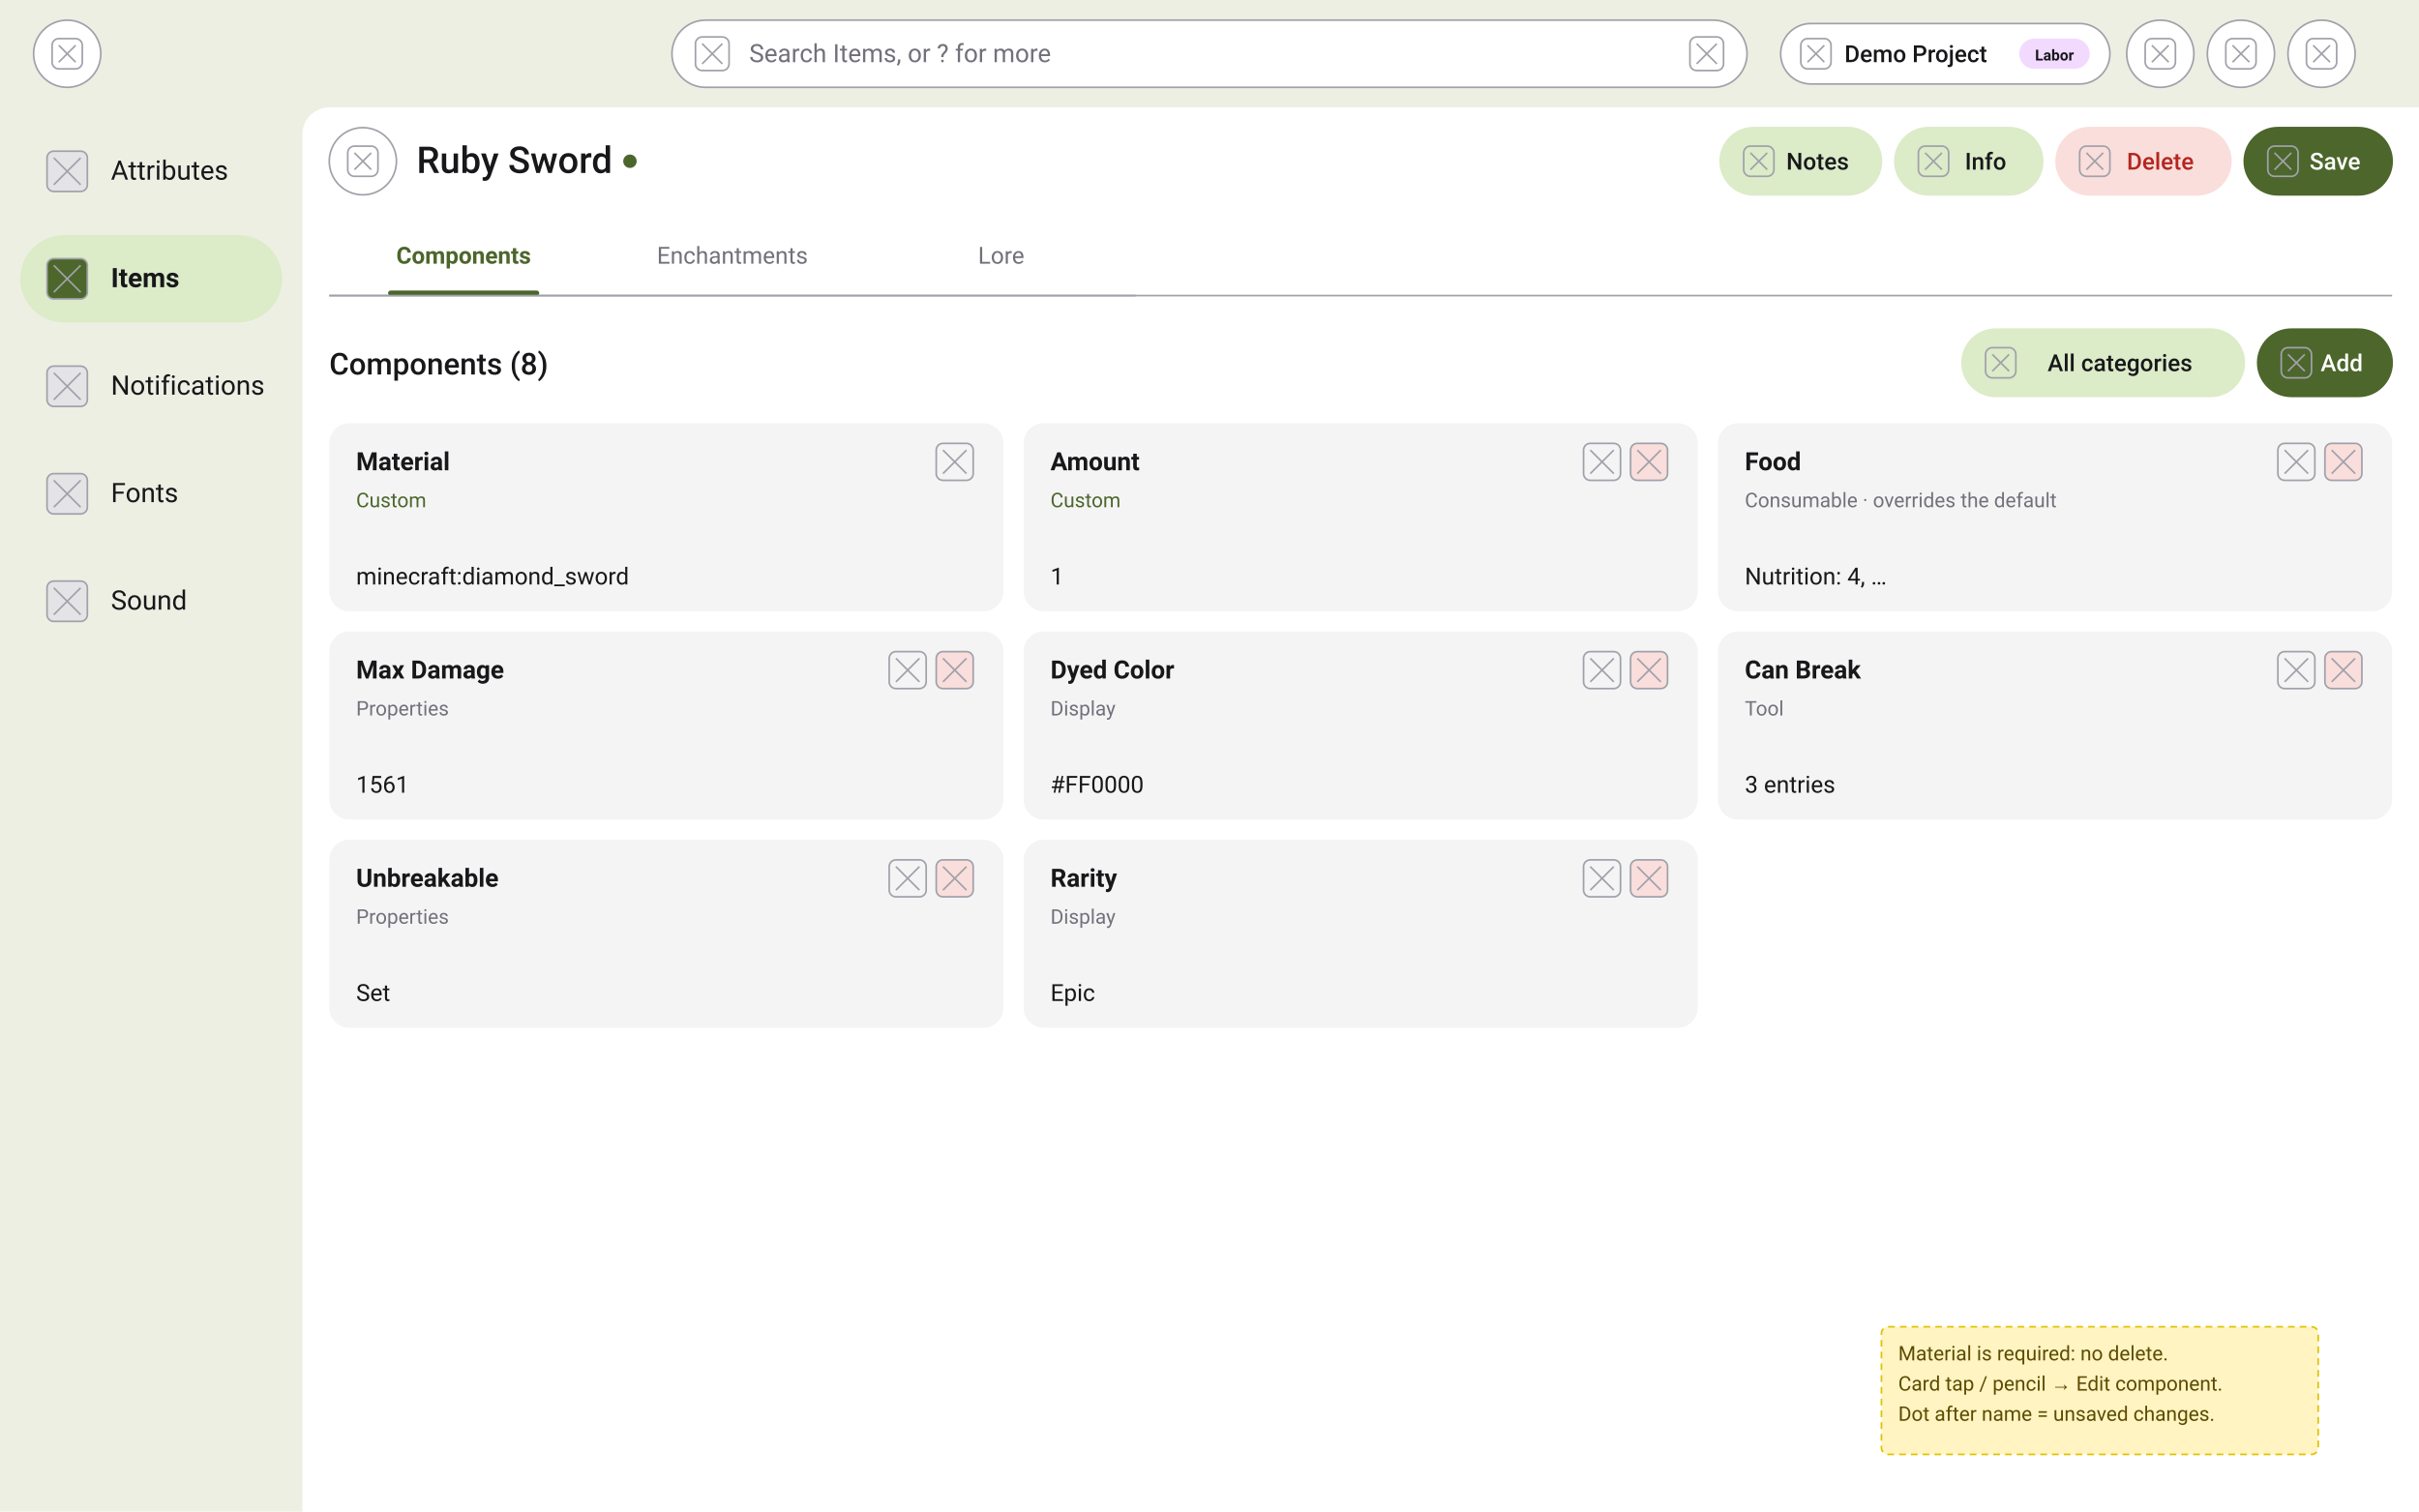
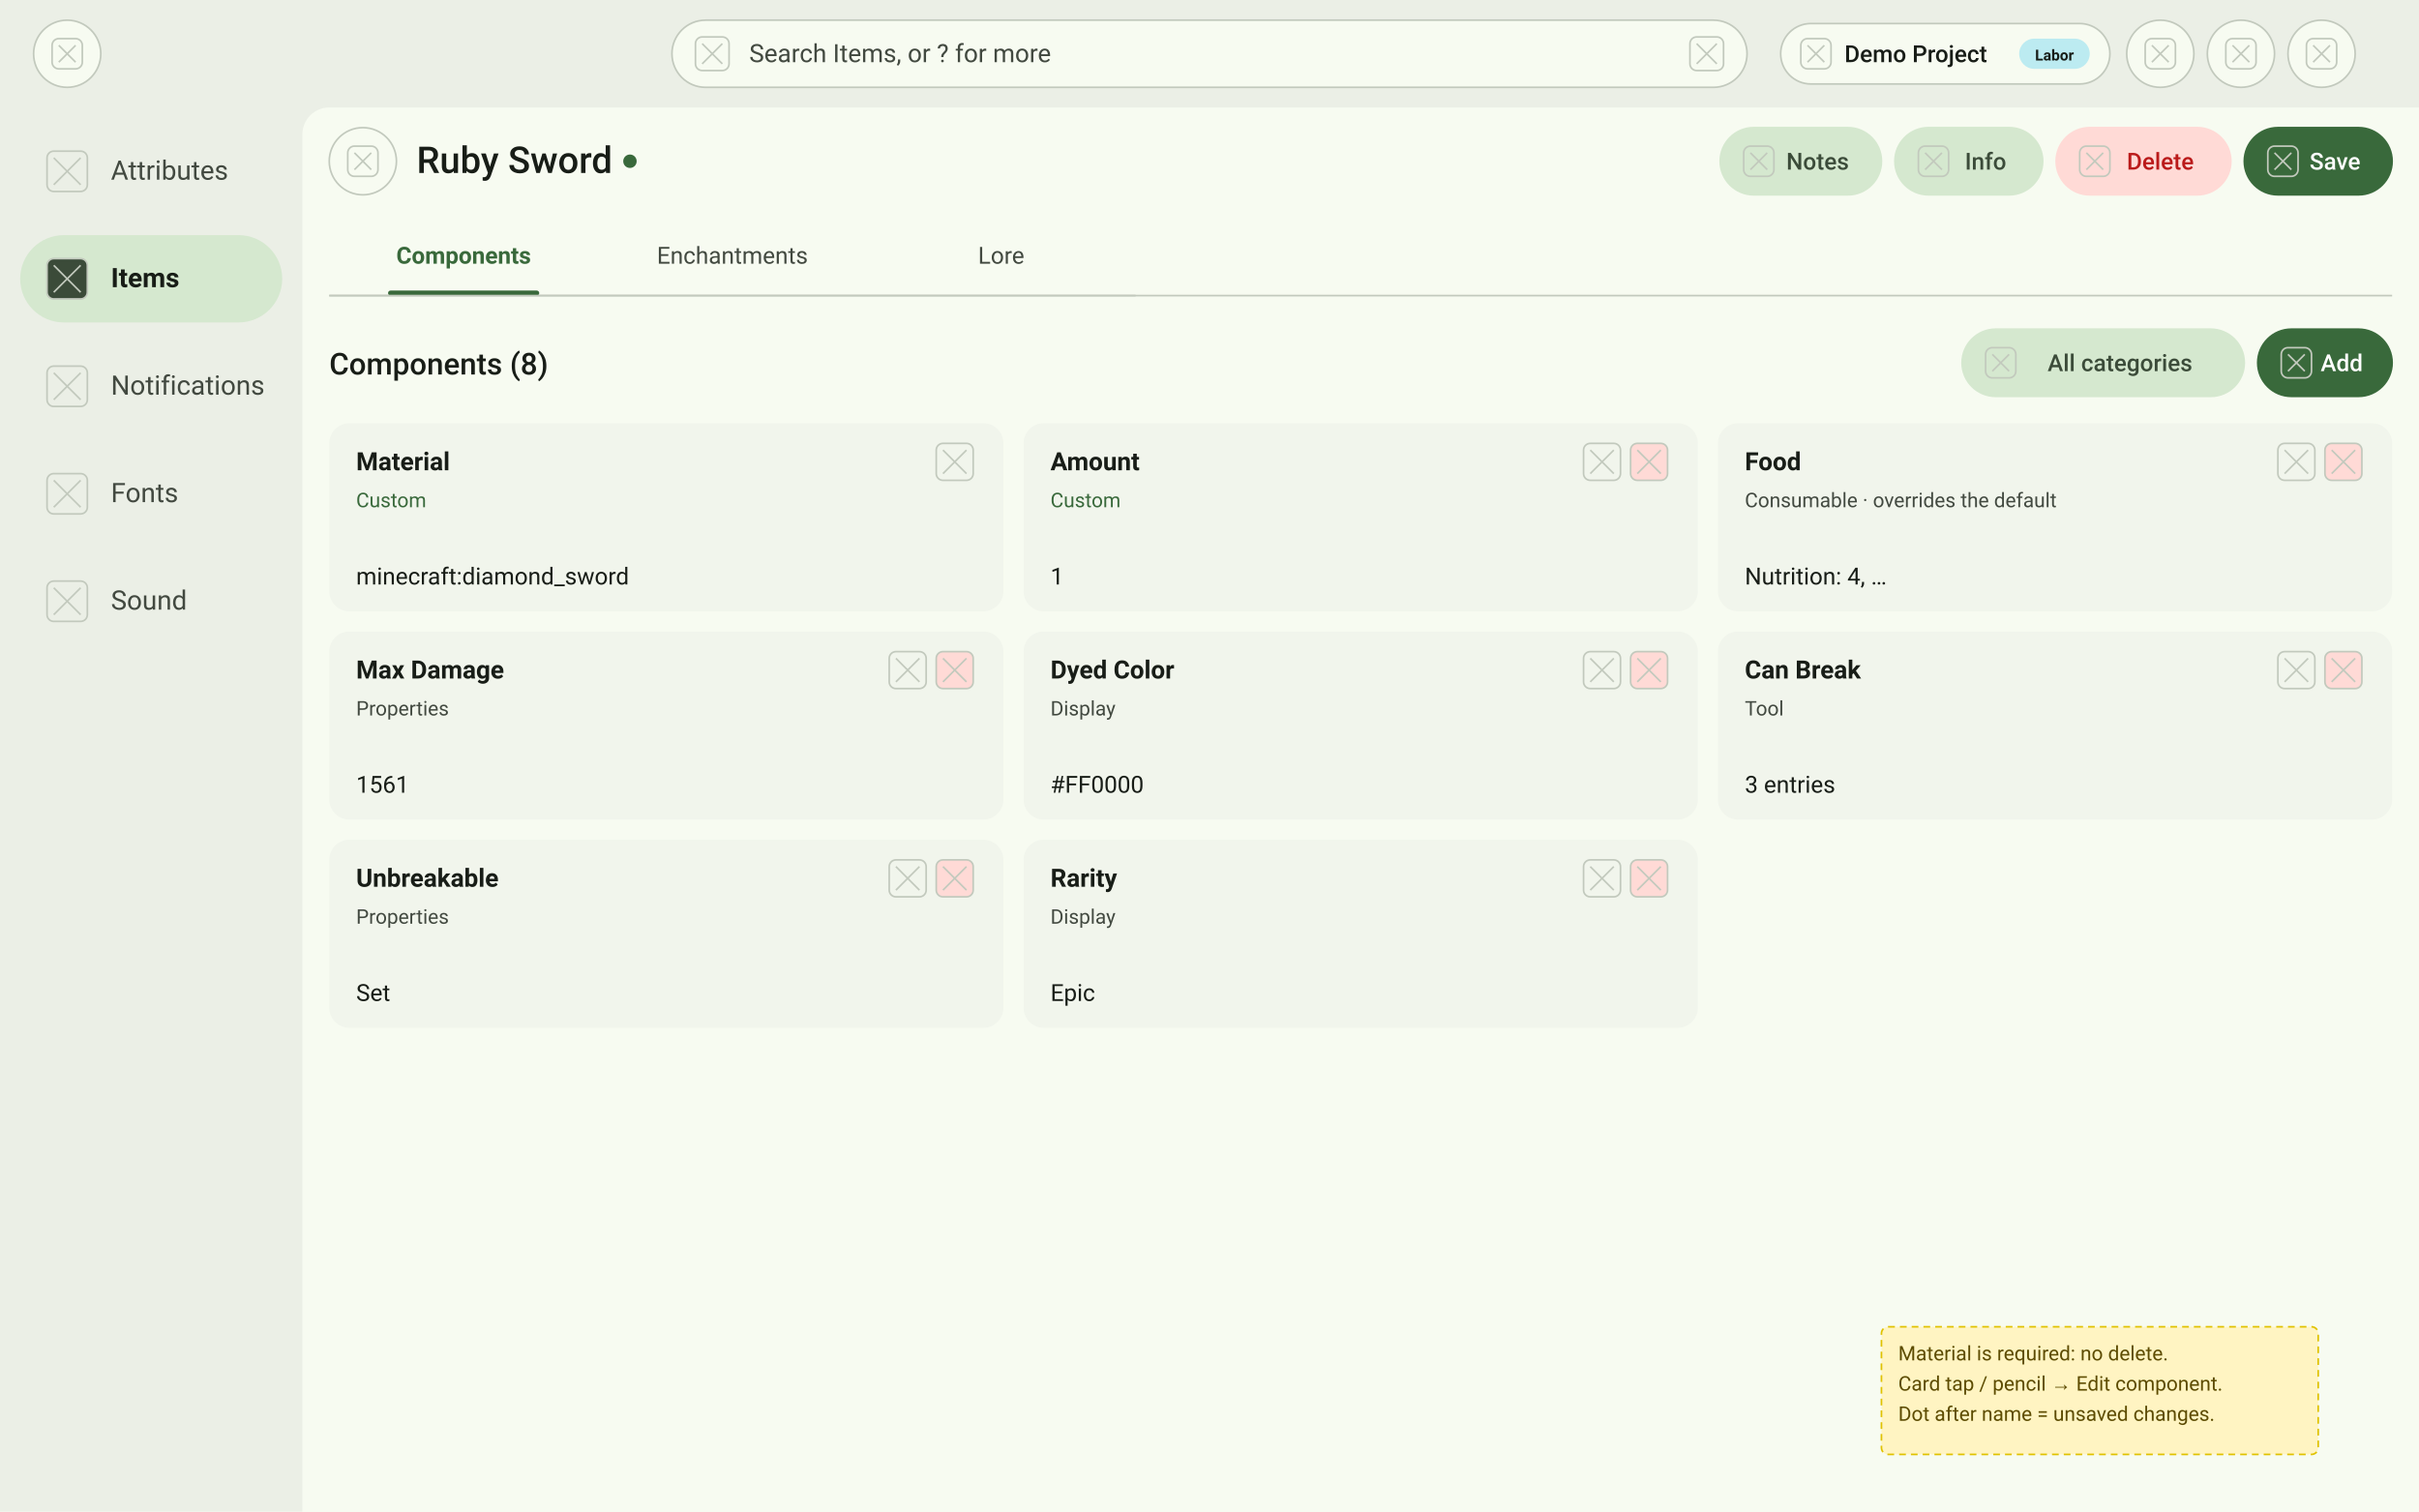
<svg xmlns="http://www.w3.org/2000/svg" width="1440" height="900" viewBox="0 0 1440 900">
-   <rect x="0" y="0" width="1440" height="900" rx="0" fill="#FFFFFF" stroke="none" stroke-width="1" />
-   <rect x="0" y="0" width="1440" height="900" rx="0" fill="#EEEFE3" stroke="none" stroke-width="1" />
-   <circle cx="40.0" cy="32.0" r="20.0" fill="#FFFFFF" stroke="#A1A1AA" />
-   <rect x="31.0" y="23.0" width="18" height="18" rx="4" fill="none" stroke="#A1A1AA" stroke-width="1" />
-   <line x1="35.0" y1="27.0" x2="45.0" y2="37.0" stroke="#A1A1AA" stroke-width="1" />
-   <line x1="45.0" y1="27.0" x2="35.0" y2="37.0" stroke="#A1A1AA" stroke-width="1" />
-   <rect x="400.0" y="12" width="640" height="40" rx="20" fill="#FFFFFF" stroke="#A1A1AA" stroke-width="1" />
-   <rect x="414.0" y="22" width="20" height="20" rx="4" fill="none" stroke="#A1A1AA" stroke-width="1" />
-   <line x1="418.0" y1="26" x2="430.0" y2="38" stroke="#A1A1AA" stroke-width="1" />
-   <line x1="430.0" y1="26" x2="418.0" y2="38" stroke="#A1A1AA" stroke-width="1" />
-   <text x="446.0" y="37" font-family="Work Sans, Roboto, Arial, sans-serif" font-size="15" font-weight="400" fill="#71717A" text-anchor="start">Search Items, or ? for more</text>
-   <rect x="1006.0" y="22" width="20" height="20" rx="4" fill="none" stroke="#A1A1AA" stroke-width="1" />
-   <line x1="1010.0" y1="26" x2="1022.0" y2="38" stroke="#A1A1AA" stroke-width="1" />
-   <line x1="1022.0" y1="26" x2="1010.0" y2="38" stroke="#A1A1AA" stroke-width="1" />
-   <rect x="1060" y="14" width="196" height="36" rx="18" fill="#FFFFFF" stroke="#A1A1AA" stroke-width="1" />
-   <rect x="1072" y="23" width="18" height="18" rx="4" fill="none" stroke="#A1A1AA" stroke-width="1" />
-   <line x1="1076" y1="27" x2="1086" y2="37" stroke="#A1A1AA" stroke-width="1" />
-   <line x1="1086" y1="27" x2="1076" y2="37" stroke="#A1A1AA" stroke-width="1" />
-   <text x="1098" y="37" font-family="Work Sans, Roboto, Arial, sans-serif" font-size="14" font-weight="500" fill="#18181B" text-anchor="start">Demo Project</text>
-   <rect x="1202" y="23" width="42" height="18" rx="9" fill="#F2DAFF" stroke="none" stroke-width="1" />
-   <text x="1223" y="36" font-family="Work Sans, Roboto, Arial, sans-serif" font-size="9" font-weight="700" fill="#18181B" text-anchor="middle">Labor</text>
-   <circle cx="1286.0" cy="32.0" r="20.0" fill="#FFFFFF" stroke="#A1A1AA" />
-   <rect x="1277.0" y="23.0" width="18" height="18" rx="4" fill="none" stroke="#A1A1AA" stroke-width="1" />
-   <line x1="1281.0" y1="27.0" x2="1291.0" y2="37.0" stroke="#A1A1AA" stroke-width="1" />
-   <line x1="1291.0" y1="27.0" x2="1281.0" y2="37.0" stroke="#A1A1AA" stroke-width="1" />
-   <circle cx="1334.0" cy="32.0" r="20.0" fill="#FFFFFF" stroke="#A1A1AA" />
-   <rect x="1325.0" y="23.0" width="18" height="18" rx="4" fill="none" stroke="#A1A1AA" stroke-width="1" />
-   <line x1="1329.0" y1="27.0" x2="1339.0" y2="37.0" stroke="#A1A1AA" stroke-width="1" />
-   <line x1="1339.0" y1="27.0" x2="1329.0" y2="37.0" stroke="#A1A1AA" stroke-width="1" />
-   <circle cx="1382.0" cy="32.0" r="20.0" fill="#FFFFFF" stroke="#A1A1AA" />
-   <rect x="1373.0" y="23.0" width="18" height="18" rx="4" fill="none" stroke="#A1A1AA" stroke-width="1" />
-   <line x1="1377.0" y1="27.0" x2="1387.0" y2="37.0" stroke="#A1A1AA" stroke-width="1" />
-   <line x1="1387.0" y1="27.0" x2="1377.0" y2="37.0" stroke="#A1A1AA" stroke-width="1" />
-   <rect x="28" y="90" width="24" height="24" rx="4" fill="#E4E4E7" stroke="#A1A1AA" stroke-width="1" />
-   <line x1="32" y1="94" x2="48" y2="110" stroke="#A1A1AA" stroke-width="1" />
-   <line x1="48" y1="94" x2="32" y2="110" stroke="#A1A1AA" stroke-width="1" />
-   <text x="66" y="107" font-family="Work Sans, Roboto, Arial, sans-serif" font-size="16" font-weight="400" fill="#18181B" text-anchor="start">Attributes</text>
-   <rect x="12" y="140" width="156" height="52" rx="26" fill="#DCEBC8" stroke="none" stroke-width="1" />
-   <rect x="28" y="154" width="24" height="24" rx="4" fill="#4C662B" stroke="#A1A1AA" stroke-width="1" />
-   <line x1="32" y1="158" x2="48" y2="174" stroke="#A1A1AA" stroke-width="1" />
-   <line x1="48" y1="158" x2="32" y2="174" stroke="#A1A1AA" stroke-width="1" />
-   <text x="66" y="171" font-family="Work Sans, Roboto, Arial, sans-serif" font-size="16" font-weight="600" fill="#18181B" text-anchor="start">Items</text>
-   <rect x="28" y="218" width="24" height="24" rx="4" fill="#E4E4E7" stroke="#A1A1AA" stroke-width="1" />
-   <line x1="32" y1="222" x2="48" y2="238" stroke="#A1A1AA" stroke-width="1" />
-   <line x1="48" y1="222" x2="32" y2="238" stroke="#A1A1AA" stroke-width="1" />
-   <text x="66" y="235" font-family="Work Sans, Roboto, Arial, sans-serif" font-size="16" font-weight="400" fill="#18181B" text-anchor="start">Notifications</text>
-   <rect x="28" y="282" width="24" height="24" rx="4" fill="#E4E4E7" stroke="#A1A1AA" stroke-width="1" />
-   <line x1="32" y1="286" x2="48" y2="302" stroke="#A1A1AA" stroke-width="1" />
-   <line x1="48" y1="286" x2="32" y2="302" stroke="#A1A1AA" stroke-width="1" />
-   <text x="66" y="299" font-family="Work Sans, Roboto, Arial, sans-serif" font-size="16" font-weight="400" fill="#18181B" text-anchor="start">Fonts</text>
-   <rect x="28" y="346" width="24" height="24" rx="4" fill="#E4E4E7" stroke="#A1A1AA" stroke-width="1" />
-   <line x1="32" y1="350" x2="48" y2="366" stroke="#A1A1AA" stroke-width="1" />
-   <line x1="48" y1="350" x2="32" y2="366" stroke="#A1A1AA" stroke-width="1" />
-   <text x="66" y="363" font-family="Work Sans, Roboto, Arial, sans-serif" font-size="16" font-weight="400" fill="#18181B" text-anchor="start">Sound</text>
-   <rect x="180" y="64" width="1280" height="856" rx="16" fill="#FFFFFF" stroke="none" stroke-width="1" />
-   <circle cx="216.0" cy="96.0" r="20.0" fill="#FFFFFF" stroke="#A1A1AA" />
-   <rect x="207.0" y="87.0" width="18" height="18" rx="4" fill="none" stroke="#A1A1AA" stroke-width="1" />
-   <line x1="211.0" y1="91.0" x2="221.0" y2="101.0" stroke="#A1A1AA" stroke-width="1" />
-   <line x1="221.0" y1="91.0" x2="211.0" y2="101.0" stroke="#A1A1AA" stroke-width="1" />
-   <text x="248" y="103" font-family="Work Sans, Roboto, Arial, sans-serif" font-size="22" font-weight="500" fill="#18181B" text-anchor="start">Ruby Sword</text>
-   <circle cx="375.0" cy="96" r="4" fill="#4C662B" stroke="none" />
-   <rect x="1336" y="76" width="88" height="40" rx="20.0" fill="#4C662B" stroke="#4C662B" stroke-width="1" />
-   <rect x="1350" y="87.0" width="18" height="18" rx="4" fill="none" stroke="#A1A1AA" stroke-width="1" />
-   <line x1="1354" y1="91.0" x2="1364" y2="101.0" stroke="#A1A1AA" stroke-width="1" />
-   <line x1="1364" y1="91.0" x2="1354" y2="101.0" stroke="#A1A1AA" stroke-width="1" />
+   <rect x="0" y="0" width="1440" height="900" rx="0" fill="#F7FBF1" stroke="none" stroke-width="1" />
+   <rect x="0" y="0" width="1440" height="900" rx="0" fill="#EBEFE6" stroke="none" stroke-width="1" />
+   <circle cx="40.0" cy="32.0" r="20.0" fill="#F7FBF1" stroke="#C2C9BD" />
+   <rect x="31.0" y="23.0" width="18" height="18" rx="4" fill="none" stroke="#C2C9BD" stroke-width="1" />
+   <line x1="35.0" y1="27.0" x2="45.0" y2="37.0" stroke="#C2C9BD" stroke-width="1" />
+   <line x1="45.0" y1="27.0" x2="35.0" y2="37.0" stroke="#C2C9BD" stroke-width="1" />
+   <rect x="400.0" y="12" width="640" height="40" rx="20" fill="#F7FBF1" stroke="#C2C9BD" stroke-width="1" />
+   <rect x="414.0" y="22" width="20" height="20" rx="4" fill="none" stroke="#C2C9BD" stroke-width="1" />
+   <line x1="418.0" y1="26" x2="430.0" y2="38" stroke="#C2C9BD" stroke-width="1" />
+   <line x1="430.0" y1="26" x2="418.0" y2="38" stroke="#C2C9BD" stroke-width="1" />
+   <text x="446.0" y="37" font-family="Work Sans, Roboto, Arial, sans-serif" font-size="15" font-weight="400" fill="#424940" text-anchor="start">Search Items, or ? for more</text>
+   <rect x="1006.0" y="22" width="20" height="20" rx="4" fill="none" stroke="#C2C9BD" stroke-width="1" />
+   <line x1="1010.0" y1="26" x2="1022.0" y2="38" stroke="#C2C9BD" stroke-width="1" />
+   <line x1="1022.0" y1="26" x2="1010.0" y2="38" stroke="#C2C9BD" stroke-width="1" />
+   <rect x="1060" y="14" width="196" height="36" rx="18" fill="#F7FBF1" stroke="#C2C9BD" stroke-width="1" />
+   <rect x="1072" y="23" width="18" height="18" rx="4" fill="none" stroke="#C2C9BD" stroke-width="1" />
+   <line x1="1076" y1="27" x2="1086" y2="37" stroke="#C2C9BD" stroke-width="1" />
+   <line x1="1086" y1="27" x2="1076" y2="37" stroke="#C2C9BD" stroke-width="1" />
+   <text x="1098" y="37" font-family="Work Sans, Roboto, Arial, sans-serif" font-size="14" font-weight="500" fill="#181D17" text-anchor="start">Demo Project</text>
+   <rect x="1202" y="23" width="42" height="18" rx="9" fill="#BCEBF1" stroke="none" stroke-width="1" />
+   <text x="1223" y="36" font-family="Work Sans, Roboto, Arial, sans-serif" font-size="9" font-weight="700" fill="#181D17" text-anchor="middle">Labor</text>
+   <circle cx="1286.0" cy="32.0" r="20.0" fill="#F7FBF1" stroke="#C2C9BD" />
+   <rect x="1277.0" y="23.0" width="18" height="18" rx="4" fill="none" stroke="#C2C9BD" stroke-width="1" />
+   <line x1="1281.0" y1="27.0" x2="1291.0" y2="37.0" stroke="#C2C9BD" stroke-width="1" />
+   <line x1="1291.0" y1="27.0" x2="1281.0" y2="37.0" stroke="#C2C9BD" stroke-width="1" />
+   <circle cx="1334.0" cy="32.0" r="20.0" fill="#F7FBF1" stroke="#C2C9BD" />
+   <rect x="1325.0" y="23.0" width="18" height="18" rx="4" fill="none" stroke="#C2C9BD" stroke-width="1" />
+   <line x1="1329.0" y1="27.0" x2="1339.0" y2="37.0" stroke="#C2C9BD" stroke-width="1" />
+   <line x1="1339.0" y1="27.0" x2="1329.0" y2="37.0" stroke="#C2C9BD" stroke-width="1" />
+   <circle cx="1382.0" cy="32.0" r="20.0" fill="#F7FBF1" stroke="#C2C9BD" />
+   <rect x="1373.0" y="23.0" width="18" height="18" rx="4" fill="none" stroke="#C2C9BD" stroke-width="1" />
+   <line x1="1377.0" y1="27.0" x2="1387.0" y2="37.0" stroke="#C2C9BD" stroke-width="1" />
+   <line x1="1387.0" y1="27.0" x2="1377.0" y2="37.0" stroke="#C2C9BD" stroke-width="1" />
+   <rect x="28" y="90" width="24" height="24" rx="4" fill="none" stroke="#C2C9BD" stroke-width="1" />
+   <line x1="32" y1="94" x2="48" y2="110" stroke="#C2C9BD" stroke-width="1" />
+   <line x1="48" y1="94" x2="32" y2="110" stroke="#C2C9BD" stroke-width="1" />
+   <text x="66" y="107" font-family="Work Sans, Roboto, Arial, sans-serif" font-size="16" font-weight="400" fill="#424940" text-anchor="start">Attributes</text>
+   <rect x="12" y="140" width="156" height="52" rx="26" fill="#D5E8CF" stroke="none" stroke-width="1" />
+   <rect x="28" y="154" width="24" height="24" rx="4" fill="#3B4B39" stroke="#C2C9BD" stroke-width="1" />
+   <line x1="32" y1="158" x2="48" y2="174" stroke="#C2C9BD" stroke-width="1" />
+   <line x1="48" y1="158" x2="32" y2="174" stroke="#C2C9BD" stroke-width="1" />
+   <text x="66" y="171" font-family="Work Sans, Roboto, Arial, sans-serif" font-size="16" font-weight="600" fill="#181D17" text-anchor="start">Items</text>
+   <rect x="28" y="218" width="24" height="24" rx="4" fill="none" stroke="#C2C9BD" stroke-width="1" />
+   <line x1="32" y1="222" x2="48" y2="238" stroke="#C2C9BD" stroke-width="1" />
+   <line x1="48" y1="222" x2="32" y2="238" stroke="#C2C9BD" stroke-width="1" />
+   <text x="66" y="235" font-family="Work Sans, Roboto, Arial, sans-serif" font-size="16" font-weight="400" fill="#424940" text-anchor="start">Notifications</text>
+   <rect x="28" y="282" width="24" height="24" rx="4" fill="none" stroke="#C2C9BD" stroke-width="1" />
+   <line x1="32" y1="286" x2="48" y2="302" stroke="#C2C9BD" stroke-width="1" />
+   <line x1="48" y1="286" x2="32" y2="302" stroke="#C2C9BD" stroke-width="1" />
+   <text x="66" y="299" font-family="Work Sans, Roboto, Arial, sans-serif" font-size="16" font-weight="400" fill="#424940" text-anchor="start">Fonts</text>
+   <rect x="28" y="346" width="24" height="24" rx="4" fill="none" stroke="#C2C9BD" stroke-width="1" />
+   <line x1="32" y1="350" x2="48" y2="366" stroke="#C2C9BD" stroke-width="1" />
+   <line x1="48" y1="350" x2="32" y2="366" stroke="#C2C9BD" stroke-width="1" />
+   <text x="66" y="363" font-family="Work Sans, Roboto, Arial, sans-serif" font-size="16" font-weight="400" fill="#424940" text-anchor="start">Sound</text>
+   <rect x="180" y="64" width="1280" height="856" rx="16" fill="#F7FBF1" stroke="none" stroke-width="1" />
+   <circle cx="216.0" cy="96.0" r="20.0" fill="#F7FBF1" stroke="#C2C9BD" />
+   <rect x="207.0" y="87.0" width="18" height="18" rx="4" fill="none" stroke="#C2C9BD" stroke-width="1" />
+   <line x1="211.0" y1="91.0" x2="221.0" y2="101.0" stroke="#C2C9BD" stroke-width="1" />
+   <line x1="221.0" y1="91.0" x2="211.0" y2="101.0" stroke="#C2C9BD" stroke-width="1" />
+   <text x="248" y="103" font-family="Work Sans, Roboto, Arial, sans-serif" font-size="22" font-weight="500" fill="#181D17" text-anchor="start">Ruby Sword</text>
+   <circle cx="375.0" cy="96" r="4" fill="#39693B" stroke="none" />
+   <rect x="1336" y="76" width="88" height="40" rx="20.0" fill="#39693B" stroke="#39693B" stroke-width="1" />
+   <rect x="1350" y="87.0" width="18" height="18" rx="4" fill="none" stroke="#C2C9BD" stroke-width="1" />
+   <line x1="1354" y1="91.0" x2="1364" y2="101.0" stroke="#C2C9BD" stroke-width="1" />
+   <line x1="1364" y1="91.0" x2="1354" y2="101.0" stroke="#C2C9BD" stroke-width="1" />
  <text x="1390.0" y="101.0" font-family="Work Sans, Roboto, Arial, sans-serif" font-size="14" font-weight="500" fill="#FFFFFF" text-anchor="middle">Save</text>
-   <rect x="1224" y="76" width="104" height="40" rx="20.0" fill="#F9DEDC" stroke="#F9DEDC" stroke-width="1" />
-   <rect x="1238" y="87.0" width="18" height="18" rx="4" fill="none" stroke="#A1A1AA" stroke-width="1" />
-   <line x1="1242" y1="91.0" x2="1252" y2="101.0" stroke="#A1A1AA" stroke-width="1" />
-   <line x1="1252" y1="91.0" x2="1242" y2="101.0" stroke="#A1A1AA" stroke-width="1" />
-   <text x="1286.0" y="101.0" font-family="Work Sans, Roboto, Arial, sans-serif" font-size="14" font-weight="500" fill="#B3261E" text-anchor="middle">Delete</text>
-   <rect x="1128" y="76" width="88" height="40" rx="20.0" fill="#DCEBC8" stroke="#DCEBC8" stroke-width="1" />
-   <rect x="1142" y="87.0" width="18" height="18" rx="4" fill="none" stroke="#A1A1AA" stroke-width="1" />
-   <line x1="1146" y1="91.0" x2="1156" y2="101.0" stroke="#A1A1AA" stroke-width="1" />
-   <line x1="1156" y1="91.0" x2="1146" y2="101.0" stroke="#A1A1AA" stroke-width="1" />
-   <text x="1182.0" y="101.0" font-family="Work Sans, Roboto, Arial, sans-serif" font-size="14" font-weight="500" fill="#18181B" text-anchor="middle">Info</text>
-   <rect x="1024" y="76" width="96" height="40" rx="20.0" fill="#DCEBC8" stroke="#DCEBC8" stroke-width="1" />
-   <rect x="1038" y="87.0" width="18" height="18" rx="4" fill="none" stroke="#A1A1AA" stroke-width="1" />
-   <line x1="1042" y1="91.0" x2="1052" y2="101.0" stroke="#A1A1AA" stroke-width="1" />
-   <line x1="1052" y1="91.0" x2="1042" y2="101.0" stroke="#A1A1AA" stroke-width="1" />
-   <text x="1082.0" y="101.0" font-family="Work Sans, Roboto, Arial, sans-serif" font-size="14" font-weight="500" fill="#18181B" text-anchor="middle">Notes</text>
-   <line x1="196" y1="176" x2="676" y2="176" stroke="#A1A1AA" stroke-width="1" />
-   <text x="276.0" y="157.0" font-family="Work Sans, Roboto, Arial, sans-serif" font-size="14" font-weight="600" fill="#4C662B" text-anchor="middle">Components</text>
-   <rect x="231.0" y="173" width="90" height="3" rx="1.5" fill="#4C662B" stroke="none" stroke-width="1" />
-   <text x="436.0" y="157.0" font-family="Work Sans, Roboto, Arial, sans-serif" font-size="14" font-weight="400" fill="#71717A" text-anchor="middle">Enchantments</text>
-   <text x="596.0" y="157.0" font-family="Work Sans, Roboto, Arial, sans-serif" font-size="14" font-weight="400" fill="#71717A" text-anchor="middle">Lore</text>
-   <line x1="196" y1="176" x2="1424" y2="176" stroke="#A1A1AA" stroke-width="1" />
-   <text x="196" y="223" font-family="Work Sans, Roboto, Arial, sans-serif" font-size="18" font-weight="500" fill="#18181B" text-anchor="start">Components (8)</text>
-   <rect x="1344" y="196" width="80" height="40" rx="20.0" fill="#4C662B" stroke="#4C662B" stroke-width="1" />
-   <rect x="1358" y="207.0" width="18" height="18" rx="4" fill="none" stroke="#A1A1AA" stroke-width="1" />
-   <line x1="1362" y1="211.0" x2="1372" y2="221.0" stroke="#A1A1AA" stroke-width="1" />
-   <line x1="1372" y1="211.0" x2="1362" y2="221.0" stroke="#A1A1AA" stroke-width="1" />
+   <rect x="1224" y="76" width="104" height="40" rx="20.0" fill="#FFDAD6" stroke="#FFDAD6" stroke-width="1" />
+   <rect x="1238" y="87.0" width="18" height="18" rx="4" fill="none" stroke="#C2C9BD" stroke-width="1" />
+   <line x1="1242" y1="91.0" x2="1252" y2="101.0" stroke="#C2C9BD" stroke-width="1" />
+   <line x1="1252" y1="91.0" x2="1242" y2="101.0" stroke="#C2C9BD" stroke-width="1" />
+   <text x="1286.0" y="101.0" font-family="Work Sans, Roboto, Arial, sans-serif" font-size="14" font-weight="500" fill="#BA1A1A" text-anchor="middle">Delete</text>
+   <rect x="1128" y="76" width="88" height="40" rx="20.0" fill="#D5E8CF" stroke="#D5E8CF" stroke-width="1" />
+   <rect x="1142" y="87.0" width="18" height="18" rx="4" fill="none" stroke="#C2C9BD" stroke-width="1" />
+   <line x1="1146" y1="91.0" x2="1156" y2="101.0" stroke="#C2C9BD" stroke-width="1" />
+   <line x1="1156" y1="91.0" x2="1146" y2="101.0" stroke="#C2C9BD" stroke-width="1" />
+   <text x="1182.0" y="101.0" font-family="Work Sans, Roboto, Arial, sans-serif" font-size="14" font-weight="500" fill="#3B4B39" text-anchor="middle">Info</text>
+   <rect x="1024" y="76" width="96" height="40" rx="20.0" fill="#D5E8CF" stroke="#D5E8CF" stroke-width="1" />
+   <rect x="1038" y="87.0" width="18" height="18" rx="4" fill="none" stroke="#C2C9BD" stroke-width="1" />
+   <line x1="1042" y1="91.0" x2="1052" y2="101.0" stroke="#C2C9BD" stroke-width="1" />
+   <line x1="1052" y1="91.0" x2="1042" y2="101.0" stroke="#C2C9BD" stroke-width="1" />
+   <text x="1082.0" y="101.0" font-family="Work Sans, Roboto, Arial, sans-serif" font-size="14" font-weight="500" fill="#3B4B39" text-anchor="middle">Notes</text>
+   <line x1="196" y1="176" x2="676" y2="176" stroke="#C2C9BD" stroke-width="1" />
+   <text x="276.0" y="157.0" font-family="Work Sans, Roboto, Arial, sans-serif" font-size="14" font-weight="600" fill="#39693B" text-anchor="middle">Components</text>
+   <rect x="231.0" y="173" width="90" height="3" rx="1.5" fill="#39693B" stroke="none" stroke-width="1" />
+   <text x="436.0" y="157.0" font-family="Work Sans, Roboto, Arial, sans-serif" font-size="14" font-weight="400" fill="#424940" text-anchor="middle">Enchantments</text>
+   <text x="596.0" y="157.0" font-family="Work Sans, Roboto, Arial, sans-serif" font-size="14" font-weight="400" fill="#424940" text-anchor="middle">Lore</text>
+   <line x1="196" y1="176" x2="1424" y2="176" stroke="#C2C9BD" stroke-width="1" />
+   <text x="196" y="223" font-family="Work Sans, Roboto, Arial, sans-serif" font-size="18" font-weight="500" fill="#181D17" text-anchor="start">Components (8)</text>
+   <rect x="1344" y="196" width="80" height="40" rx="20.0" fill="#39693B" stroke="#39693B" stroke-width="1" />
+   <rect x="1358" y="207.0" width="18" height="18" rx="4" fill="none" stroke="#C2C9BD" stroke-width="1" />
+   <line x1="1362" y1="211.0" x2="1372" y2="221.0" stroke="#C2C9BD" stroke-width="1" />
+   <line x1="1372" y1="211.0" x2="1362" y2="221.0" stroke="#C2C9BD" stroke-width="1" />
  <text x="1394.0" y="221.0" font-family="Work Sans, Roboto, Arial, sans-serif" font-size="14" font-weight="500" fill="#FFFFFF" text-anchor="middle">Add</text>
-   <rect x="1168" y="196" width="168" height="40" rx="20.0" fill="#DCEBC8" stroke="#DCEBC8" stroke-width="1" />
-   <rect x="1182" y="207.0" width="18" height="18" rx="4" fill="none" stroke="#A1A1AA" stroke-width="1" />
-   <line x1="1186" y1="211.0" x2="1196" y2="221.0" stroke="#A1A1AA" stroke-width="1" />
-   <line x1="1196" y1="211.0" x2="1186" y2="221.0" stroke="#A1A1AA" stroke-width="1" />
-   <text x="1262.0" y="221.0" font-family="Work Sans, Roboto, Arial, sans-serif" font-size="14" font-weight="500" fill="#18181B" text-anchor="middle">All categories</text>
-   <rect x="196.0" y="252" width="401.333" height="112" rx="12" fill="#F4F4F5" stroke="none" stroke-width="1" />
-   <text x="212.0" y="280" font-family="Work Sans, Roboto, Arial, sans-serif" font-size="15" font-weight="700" fill="#18181B" text-anchor="start">Material</text>
-   <rect x="557.333" y="264" width="22" height="22" rx="4" fill="none" stroke="#A1A1AA" stroke-width="1" />
-   <line x1="561.333" y1="268" x2="575.333" y2="282" stroke="#A1A1AA" stroke-width="1" />
-   <line x1="575.333" y1="268" x2="561.333" y2="282" stroke="#A1A1AA" stroke-width="1" />
-   <text x="212.0" y="302" font-family="Work Sans, Roboto, Arial, sans-serif" font-size="12" font-weight="400" fill="#4C662B" text-anchor="start">Custom</text>
-   <text x="212.0" y="348" font-family="Work Sans, Roboto, Arial, sans-serif" font-size="14" font-weight="400" fill="#18181B" text-anchor="start">minecraft:diamond_sword</text>
-   <rect x="609.333" y="252" width="401.333" height="112" rx="12" fill="#F4F4F5" stroke="none" stroke-width="1" />
-   <text x="625.333" y="280" font-family="Work Sans, Roboto, Arial, sans-serif" font-size="15" font-weight="700" fill="#18181B" text-anchor="start">Amount</text>
-   <rect x="942.667" y="264" width="22" height="22" rx="4" fill="none" stroke="#A1A1AA" stroke-width="1" />
-   <line x1="946.667" y1="268" x2="960.667" y2="282" stroke="#A1A1AA" stroke-width="1" />
-   <line x1="960.667" y1="268" x2="946.667" y2="282" stroke="#A1A1AA" stroke-width="1" />
-   <rect x="970.667" y="264" width="22" height="22" rx="4" fill="#F9DEDC" stroke="#A1A1AA" stroke-width="1" />
-   <line x1="974.667" y1="268" x2="988.667" y2="282" stroke="#A1A1AA" stroke-width="1" />
-   <line x1="988.667" y1="268" x2="974.667" y2="282" stroke="#A1A1AA" stroke-width="1" />
-   <text x="625.333" y="302" font-family="Work Sans, Roboto, Arial, sans-serif" font-size="12" font-weight="400" fill="#4C662B" text-anchor="start">Custom</text>
-   <text x="625.333" y="348" font-family="Work Sans, Roboto, Arial, sans-serif" font-size="14" font-weight="400" fill="#18181B" text-anchor="start">1</text>
-   <rect x="1022.667" y="252" width="401.333" height="112" rx="12" fill="#F4F4F5" stroke="none" stroke-width="1" />
-   <text x="1038.667" y="280" font-family="Work Sans, Roboto, Arial, sans-serif" font-size="15" font-weight="700" fill="#18181B" text-anchor="start">Food</text>
-   <rect x="1356.0" y="264" width="22" height="22" rx="4" fill="none" stroke="#A1A1AA" stroke-width="1" />
-   <line x1="1360.0" y1="268" x2="1374.0" y2="282" stroke="#A1A1AA" stroke-width="1" />
-   <line x1="1374.0" y1="268" x2="1360.0" y2="282" stroke="#A1A1AA" stroke-width="1" />
-   <rect x="1384.0" y="264" width="22" height="22" rx="4" fill="#F9DEDC" stroke="#A1A1AA" stroke-width="1" />
-   <line x1="1388.0" y1="268" x2="1402.0" y2="282" stroke="#A1A1AA" stroke-width="1" />
-   <line x1="1402.0" y1="268" x2="1388.0" y2="282" stroke="#A1A1AA" stroke-width="1" />
-   <text x="1038.667" y="302" font-family="Work Sans, Roboto, Arial, sans-serif" font-size="12" font-weight="400" fill="#71717A" text-anchor="start">Consumable · overrides the default</text>
-   <text x="1038.667" y="348" font-family="Work Sans, Roboto, Arial, sans-serif" font-size="14" font-weight="400" fill="#18181B" text-anchor="start">Nutrition: 4, …</text>
-   <rect x="196.0" y="376" width="401.333" height="112" rx="12" fill="#F4F4F5" stroke="none" stroke-width="1" />
-   <text x="212.0" y="404" font-family="Work Sans, Roboto, Arial, sans-serif" font-size="15" font-weight="700" fill="#18181B" text-anchor="start">Max Damage</text>
-   <rect x="529.333" y="388" width="22" height="22" rx="4" fill="none" stroke="#A1A1AA" stroke-width="1" />
-   <line x1="533.333" y1="392" x2="547.333" y2="406" stroke="#A1A1AA" stroke-width="1" />
-   <line x1="547.333" y1="392" x2="533.333" y2="406" stroke="#A1A1AA" stroke-width="1" />
-   <rect x="557.333" y="388" width="22" height="22" rx="4" fill="#F9DEDC" stroke="#A1A1AA" stroke-width="1" />
-   <line x1="561.333" y1="392" x2="575.333" y2="406" stroke="#A1A1AA" stroke-width="1" />
-   <line x1="575.333" y1="392" x2="561.333" y2="406" stroke="#A1A1AA" stroke-width="1" />
-   <text x="212.0" y="426" font-family="Work Sans, Roboto, Arial, sans-serif" font-size="12" font-weight="400" fill="#71717A" text-anchor="start">Properties</text>
-   <text x="212.0" y="472" font-family="Work Sans, Roboto, Arial, sans-serif" font-size="14" font-weight="400" fill="#18181B" text-anchor="start">1561</text>
-   <rect x="609.333" y="376" width="401.333" height="112" rx="12" fill="#F4F4F5" stroke="none" stroke-width="1" />
-   <text x="625.333" y="404" font-family="Work Sans, Roboto, Arial, sans-serif" font-size="15" font-weight="700" fill="#18181B" text-anchor="start">Dyed Color</text>
-   <rect x="942.667" y="388" width="22" height="22" rx="4" fill="none" stroke="#A1A1AA" stroke-width="1" />
-   <line x1="946.667" y1="392" x2="960.667" y2="406" stroke="#A1A1AA" stroke-width="1" />
-   <line x1="960.667" y1="392" x2="946.667" y2="406" stroke="#A1A1AA" stroke-width="1" />
-   <rect x="970.667" y="388" width="22" height="22" rx="4" fill="#F9DEDC" stroke="#A1A1AA" stroke-width="1" />
-   <line x1="974.667" y1="392" x2="988.667" y2="406" stroke="#A1A1AA" stroke-width="1" />
-   <line x1="988.667" y1="392" x2="974.667" y2="406" stroke="#A1A1AA" stroke-width="1" />
-   <text x="625.333" y="426" font-family="Work Sans, Roboto, Arial, sans-serif" font-size="12" font-weight="400" fill="#71717A" text-anchor="start">Display</text>
-   <text x="625.333" y="472" font-family="Work Sans, Roboto, Arial, sans-serif" font-size="14" font-weight="400" fill="#18181B" text-anchor="start">#FF0000</text>
-   <rect x="1022.667" y="376" width="401.333" height="112" rx="12" fill="#F4F4F5" stroke="none" stroke-width="1" />
-   <text x="1038.667" y="404" font-family="Work Sans, Roboto, Arial, sans-serif" font-size="15" font-weight="700" fill="#18181B" text-anchor="start">Can Break</text>
-   <rect x="1356.0" y="388" width="22" height="22" rx="4" fill="none" stroke="#A1A1AA" stroke-width="1" />
-   <line x1="1360.0" y1="392" x2="1374.0" y2="406" stroke="#A1A1AA" stroke-width="1" />
-   <line x1="1374.0" y1="392" x2="1360.0" y2="406" stroke="#A1A1AA" stroke-width="1" />
-   <rect x="1384.0" y="388" width="22" height="22" rx="4" fill="#F9DEDC" stroke="#A1A1AA" stroke-width="1" />
-   <line x1="1388.0" y1="392" x2="1402.0" y2="406" stroke="#A1A1AA" stroke-width="1" />
-   <line x1="1402.0" y1="392" x2="1388.0" y2="406" stroke="#A1A1AA" stroke-width="1" />
-   <text x="1038.667" y="426" font-family="Work Sans, Roboto, Arial, sans-serif" font-size="12" font-weight="400" fill="#71717A" text-anchor="start">Tool</text>
-   <text x="1038.667" y="472" font-family="Work Sans, Roboto, Arial, sans-serif" font-size="14" font-weight="400" fill="#18181B" text-anchor="start">3 entries</text>
-   <rect x="196.0" y="500" width="401.333" height="112" rx="12" fill="#F4F4F5" stroke="none" stroke-width="1" />
-   <text x="212.0" y="528" font-family="Work Sans, Roboto, Arial, sans-serif" font-size="15" font-weight="700" fill="#18181B" text-anchor="start">Unbreakable</text>
-   <rect x="529.333" y="512" width="22" height="22" rx="4" fill="none" stroke="#A1A1AA" stroke-width="1" />
-   <line x1="533.333" y1="516" x2="547.333" y2="530" stroke="#A1A1AA" stroke-width="1" />
-   <line x1="547.333" y1="516" x2="533.333" y2="530" stroke="#A1A1AA" stroke-width="1" />
-   <rect x="557.333" y="512" width="22" height="22" rx="4" fill="#F9DEDC" stroke="#A1A1AA" stroke-width="1" />
-   <line x1="561.333" y1="516" x2="575.333" y2="530" stroke="#A1A1AA" stroke-width="1" />
-   <line x1="575.333" y1="516" x2="561.333" y2="530" stroke="#A1A1AA" stroke-width="1" />
-   <text x="212.0" y="550" font-family="Work Sans, Roboto, Arial, sans-serif" font-size="12" font-weight="400" fill="#71717A" text-anchor="start">Properties</text>
-   <text x="212.0" y="596" font-family="Work Sans, Roboto, Arial, sans-serif" font-size="14" font-weight="400" fill="#18181B" text-anchor="start">Set</text>
-   <rect x="609.333" y="500" width="401.333" height="112" rx="12" fill="#F4F4F5" stroke="none" stroke-width="1" />
-   <text x="625.333" y="528" font-family="Work Sans, Roboto, Arial, sans-serif" font-size="15" font-weight="700" fill="#18181B" text-anchor="start">Rarity</text>
-   <rect x="942.667" y="512" width="22" height="22" rx="4" fill="none" stroke="#A1A1AA" stroke-width="1" />
-   <line x1="946.667" y1="516" x2="960.667" y2="530" stroke="#A1A1AA" stroke-width="1" />
-   <line x1="960.667" y1="516" x2="946.667" y2="530" stroke="#A1A1AA" stroke-width="1" />
-   <rect x="970.667" y="512" width="22" height="22" rx="4" fill="#F9DEDC" stroke="#A1A1AA" stroke-width="1" />
-   <line x1="974.667" y1="516" x2="988.667" y2="530" stroke="#A1A1AA" stroke-width="1" />
-   <line x1="988.667" y1="516" x2="974.667" y2="530" stroke="#A1A1AA" stroke-width="1" />
-   <text x="625.333" y="550" font-family="Work Sans, Roboto, Arial, sans-serif" font-size="12" font-weight="400" fill="#71717A" text-anchor="start">Display</text>
-   <text x="625.333" y="596" font-family="Work Sans, Roboto, Arial, sans-serif" font-size="14" font-weight="400" fill="#18181B" text-anchor="start">Epic</text>
+   <rect x="1168" y="196" width="168" height="40" rx="20.0" fill="#D5E8CF" stroke="#D5E8CF" stroke-width="1" />
+   <rect x="1182" y="207.0" width="18" height="18" rx="4" fill="none" stroke="#C2C9BD" stroke-width="1" />
+   <line x1="1186" y1="211.0" x2="1196" y2="221.0" stroke="#C2C9BD" stroke-width="1" />
+   <line x1="1196" y1="211.0" x2="1186" y2="221.0" stroke="#C2C9BD" stroke-width="1" />
+   <text x="1262.0" y="221.0" font-family="Work Sans, Roboto, Arial, sans-serif" font-size="14" font-weight="500" fill="#3B4B39" text-anchor="middle">All categories</text>
+   <rect x="196.0" y="252" width="401.333" height="112" rx="12" fill="#F1F5EC" stroke="none" stroke-width="1" />
+   <text x="212.0" y="280" font-family="Work Sans, Roboto, Arial, sans-serif" font-size="15" font-weight="700" fill="#181D17" text-anchor="start">Material</text>
+   <rect x="557.333" y="264" width="22" height="22" rx="4" fill="none" stroke="#C2C9BD" stroke-width="1" />
+   <line x1="561.333" y1="268" x2="575.333" y2="282" stroke="#C2C9BD" stroke-width="1" />
+   <line x1="575.333" y1="268" x2="561.333" y2="282" stroke="#C2C9BD" stroke-width="1" />
+   <text x="212.0" y="302" font-family="Work Sans, Roboto, Arial, sans-serif" font-size="12" font-weight="400" fill="#39693B" text-anchor="start">Custom</text>
+   <text x="212.0" y="348" font-family="Work Sans, Roboto, Arial, sans-serif" font-size="14" font-weight="400" fill="#181D17" text-anchor="start">minecraft:diamond_sword</text>
+   <rect x="609.333" y="252" width="401.333" height="112" rx="12" fill="#F1F5EC" stroke="none" stroke-width="1" />
+   <text x="625.333" y="280" font-family="Work Sans, Roboto, Arial, sans-serif" font-size="15" font-weight="700" fill="#181D17" text-anchor="start">Amount</text>
+   <rect x="942.667" y="264" width="22" height="22" rx="4" fill="none" stroke="#C2C9BD" stroke-width="1" />
+   <line x1="946.667" y1="268" x2="960.667" y2="282" stroke="#C2C9BD" stroke-width="1" />
+   <line x1="960.667" y1="268" x2="946.667" y2="282" stroke="#C2C9BD" stroke-width="1" />
+   <rect x="970.667" y="264" width="22" height="22" rx="4" fill="#FFDAD6" stroke="#C2C9BD" stroke-width="1" />
+   <line x1="974.667" y1="268" x2="988.667" y2="282" stroke="#C2C9BD" stroke-width="1" />
+   <line x1="988.667" y1="268" x2="974.667" y2="282" stroke="#C2C9BD" stroke-width="1" />
+   <text x="625.333" y="302" font-family="Work Sans, Roboto, Arial, sans-serif" font-size="12" font-weight="400" fill="#39693B" text-anchor="start">Custom</text>
+   <text x="625.333" y="348" font-family="Work Sans, Roboto, Arial, sans-serif" font-size="14" font-weight="400" fill="#181D17" text-anchor="start">1</text>
+   <rect x="1022.667" y="252" width="401.333" height="112" rx="12" fill="#F1F5EC" stroke="none" stroke-width="1" />
+   <text x="1038.667" y="280" font-family="Work Sans, Roboto, Arial, sans-serif" font-size="15" font-weight="700" fill="#181D17" text-anchor="start">Food</text>
+   <rect x="1356.0" y="264" width="22" height="22" rx="4" fill="none" stroke="#C2C9BD" stroke-width="1" />
+   <line x1="1360.0" y1="268" x2="1374.0" y2="282" stroke="#C2C9BD" stroke-width="1" />
+   <line x1="1374.0" y1="268" x2="1360.0" y2="282" stroke="#C2C9BD" stroke-width="1" />
+   <rect x="1384.0" y="264" width="22" height="22" rx="4" fill="#FFDAD6" stroke="#C2C9BD" stroke-width="1" />
+   <line x1="1388.0" y1="268" x2="1402.0" y2="282" stroke="#C2C9BD" stroke-width="1" />
+   <line x1="1402.0" y1="268" x2="1388.0" y2="282" stroke="#C2C9BD" stroke-width="1" />
+   <text x="1038.667" y="302" font-family="Work Sans, Roboto, Arial, sans-serif" font-size="12" font-weight="400" fill="#424940" text-anchor="start">Consumable · overrides the default</text>
+   <text x="1038.667" y="348" font-family="Work Sans, Roboto, Arial, sans-serif" font-size="14" font-weight="400" fill="#181D17" text-anchor="start">Nutrition: 4, …</text>
+   <rect x="196.0" y="376" width="401.333" height="112" rx="12" fill="#F1F5EC" stroke="none" stroke-width="1" />
+   <text x="212.0" y="404" font-family="Work Sans, Roboto, Arial, sans-serif" font-size="15" font-weight="700" fill="#181D17" text-anchor="start">Max Damage</text>
+   <rect x="529.333" y="388" width="22" height="22" rx="4" fill="none" stroke="#C2C9BD" stroke-width="1" />
+   <line x1="533.333" y1="392" x2="547.333" y2="406" stroke="#C2C9BD" stroke-width="1" />
+   <line x1="547.333" y1="392" x2="533.333" y2="406" stroke="#C2C9BD" stroke-width="1" />
+   <rect x="557.333" y="388" width="22" height="22" rx="4" fill="#FFDAD6" stroke="#C2C9BD" stroke-width="1" />
+   <line x1="561.333" y1="392" x2="575.333" y2="406" stroke="#C2C9BD" stroke-width="1" />
+   <line x1="575.333" y1="392" x2="561.333" y2="406" stroke="#C2C9BD" stroke-width="1" />
+   <text x="212.0" y="426" font-family="Work Sans, Roboto, Arial, sans-serif" font-size="12" font-weight="400" fill="#424940" text-anchor="start">Properties</text>
+   <text x="212.0" y="472" font-family="Work Sans, Roboto, Arial, sans-serif" font-size="14" font-weight="400" fill="#181D17" text-anchor="start">1561</text>
+   <rect x="609.333" y="376" width="401.333" height="112" rx="12" fill="#F1F5EC" stroke="none" stroke-width="1" />
+   <text x="625.333" y="404" font-family="Work Sans, Roboto, Arial, sans-serif" font-size="15" font-weight="700" fill="#181D17" text-anchor="start">Dyed Color</text>
+   <rect x="942.667" y="388" width="22" height="22" rx="4" fill="none" stroke="#C2C9BD" stroke-width="1" />
+   <line x1="946.667" y1="392" x2="960.667" y2="406" stroke="#C2C9BD" stroke-width="1" />
+   <line x1="960.667" y1="392" x2="946.667" y2="406" stroke="#C2C9BD" stroke-width="1" />
+   <rect x="970.667" y="388" width="22" height="22" rx="4" fill="#FFDAD6" stroke="#C2C9BD" stroke-width="1" />
+   <line x1="974.667" y1="392" x2="988.667" y2="406" stroke="#C2C9BD" stroke-width="1" />
+   <line x1="988.667" y1="392" x2="974.667" y2="406" stroke="#C2C9BD" stroke-width="1" />
+   <text x="625.333" y="426" font-family="Work Sans, Roboto, Arial, sans-serif" font-size="12" font-weight="400" fill="#424940" text-anchor="start">Display</text>
+   <text x="625.333" y="472" font-family="Work Sans, Roboto, Arial, sans-serif" font-size="14" font-weight="400" fill="#181D17" text-anchor="start">#FF0000</text>
+   <rect x="1022.667" y="376" width="401.333" height="112" rx="12" fill="#F1F5EC" stroke="none" stroke-width="1" />
+   <text x="1038.667" y="404" font-family="Work Sans, Roboto, Arial, sans-serif" font-size="15" font-weight="700" fill="#181D17" text-anchor="start">Can Break</text>
+   <rect x="1356.0" y="388" width="22" height="22" rx="4" fill="none" stroke="#C2C9BD" stroke-width="1" />
+   <line x1="1360.0" y1="392" x2="1374.0" y2="406" stroke="#C2C9BD" stroke-width="1" />
+   <line x1="1374.0" y1="392" x2="1360.0" y2="406" stroke="#C2C9BD" stroke-width="1" />
+   <rect x="1384.0" y="388" width="22" height="22" rx="4" fill="#FFDAD6" stroke="#C2C9BD" stroke-width="1" />
+   <line x1="1388.0" y1="392" x2="1402.0" y2="406" stroke="#C2C9BD" stroke-width="1" />
+   <line x1="1402.0" y1="392" x2="1388.0" y2="406" stroke="#C2C9BD" stroke-width="1" />
+   <text x="1038.667" y="426" font-family="Work Sans, Roboto, Arial, sans-serif" font-size="12" font-weight="400" fill="#424940" text-anchor="start">Tool</text>
+   <text x="1038.667" y="472" font-family="Work Sans, Roboto, Arial, sans-serif" font-size="14" font-weight="400" fill="#181D17" text-anchor="start">3 entries</text>
+   <rect x="196.0" y="500" width="401.333" height="112" rx="12" fill="#F1F5EC" stroke="none" stroke-width="1" />
+   <text x="212.0" y="528" font-family="Work Sans, Roboto, Arial, sans-serif" font-size="15" font-weight="700" fill="#181D17" text-anchor="start">Unbreakable</text>
+   <rect x="529.333" y="512" width="22" height="22" rx="4" fill="none" stroke="#C2C9BD" stroke-width="1" />
+   <line x1="533.333" y1="516" x2="547.333" y2="530" stroke="#C2C9BD" stroke-width="1" />
+   <line x1="547.333" y1="516" x2="533.333" y2="530" stroke="#C2C9BD" stroke-width="1" />
+   <rect x="557.333" y="512" width="22" height="22" rx="4" fill="#FFDAD6" stroke="#C2C9BD" stroke-width="1" />
+   <line x1="561.333" y1="516" x2="575.333" y2="530" stroke="#C2C9BD" stroke-width="1" />
+   <line x1="575.333" y1="516" x2="561.333" y2="530" stroke="#C2C9BD" stroke-width="1" />
+   <text x="212.0" y="550" font-family="Work Sans, Roboto, Arial, sans-serif" font-size="12" font-weight="400" fill="#424940" text-anchor="start">Properties</text>
+   <text x="212.0" y="596" font-family="Work Sans, Roboto, Arial, sans-serif" font-size="14" font-weight="400" fill="#181D17" text-anchor="start">Set</text>
+   <rect x="609.333" y="500" width="401.333" height="112" rx="12" fill="#F1F5EC" stroke="none" stroke-width="1" />
+   <text x="625.333" y="528" font-family="Work Sans, Roboto, Arial, sans-serif" font-size="15" font-weight="700" fill="#181D17" text-anchor="start">Rarity</text>
+   <rect x="942.667" y="512" width="22" height="22" rx="4" fill="none" stroke="#C2C9BD" stroke-width="1" />
+   <line x1="946.667" y1="516" x2="960.667" y2="530" stroke="#C2C9BD" stroke-width="1" />
+   <line x1="960.667" y1="516" x2="946.667" y2="530" stroke="#C2C9BD" stroke-width="1" />
+   <rect x="970.667" y="512" width="22" height="22" rx="4" fill="#FFDAD6" stroke="#C2C9BD" stroke-width="1" />
+   <line x1="974.667" y1="516" x2="988.667" y2="530" stroke="#C2C9BD" stroke-width="1" />
+   <line x1="988.667" y1="516" x2="974.667" y2="530" stroke="#C2C9BD" stroke-width="1" />
+   <text x="625.333" y="550" font-family="Work Sans, Roboto, Arial, sans-serif" font-size="12" font-weight="400" fill="#424940" text-anchor="start">Display</text>
+   <text x="625.333" y="596" font-family="Work Sans, Roboto, Arial, sans-serif" font-size="14" font-weight="400" fill="#181D17" text-anchor="start">Epic</text>
  <rect x="1120" y="790" width="260" height="76" rx="4" fill="#FFF4C2" stroke="#E0C200" stroke-width="1" stroke-dasharray="4 3" />
  <text x="1130" y="810" font-family="Work Sans, Roboto, Arial, sans-serif" font-size="12" font-weight="400" fill="#5C4B00" text-anchor="start">Material is required: no delete.</text>
  <text x="1130" y="828" font-family="Work Sans, Roboto, Arial, sans-serif" font-size="12" font-weight="400" fill="#5C4B00" text-anchor="start">Card tap / pencil → Edit component.</text>
  <text x="1130" y="846" font-family="Work Sans, Roboto, Arial, sans-serif" font-size="12" font-weight="400" fill="#5C4B00" text-anchor="start">Dot after name = unsaved changes.</text>
</svg>
